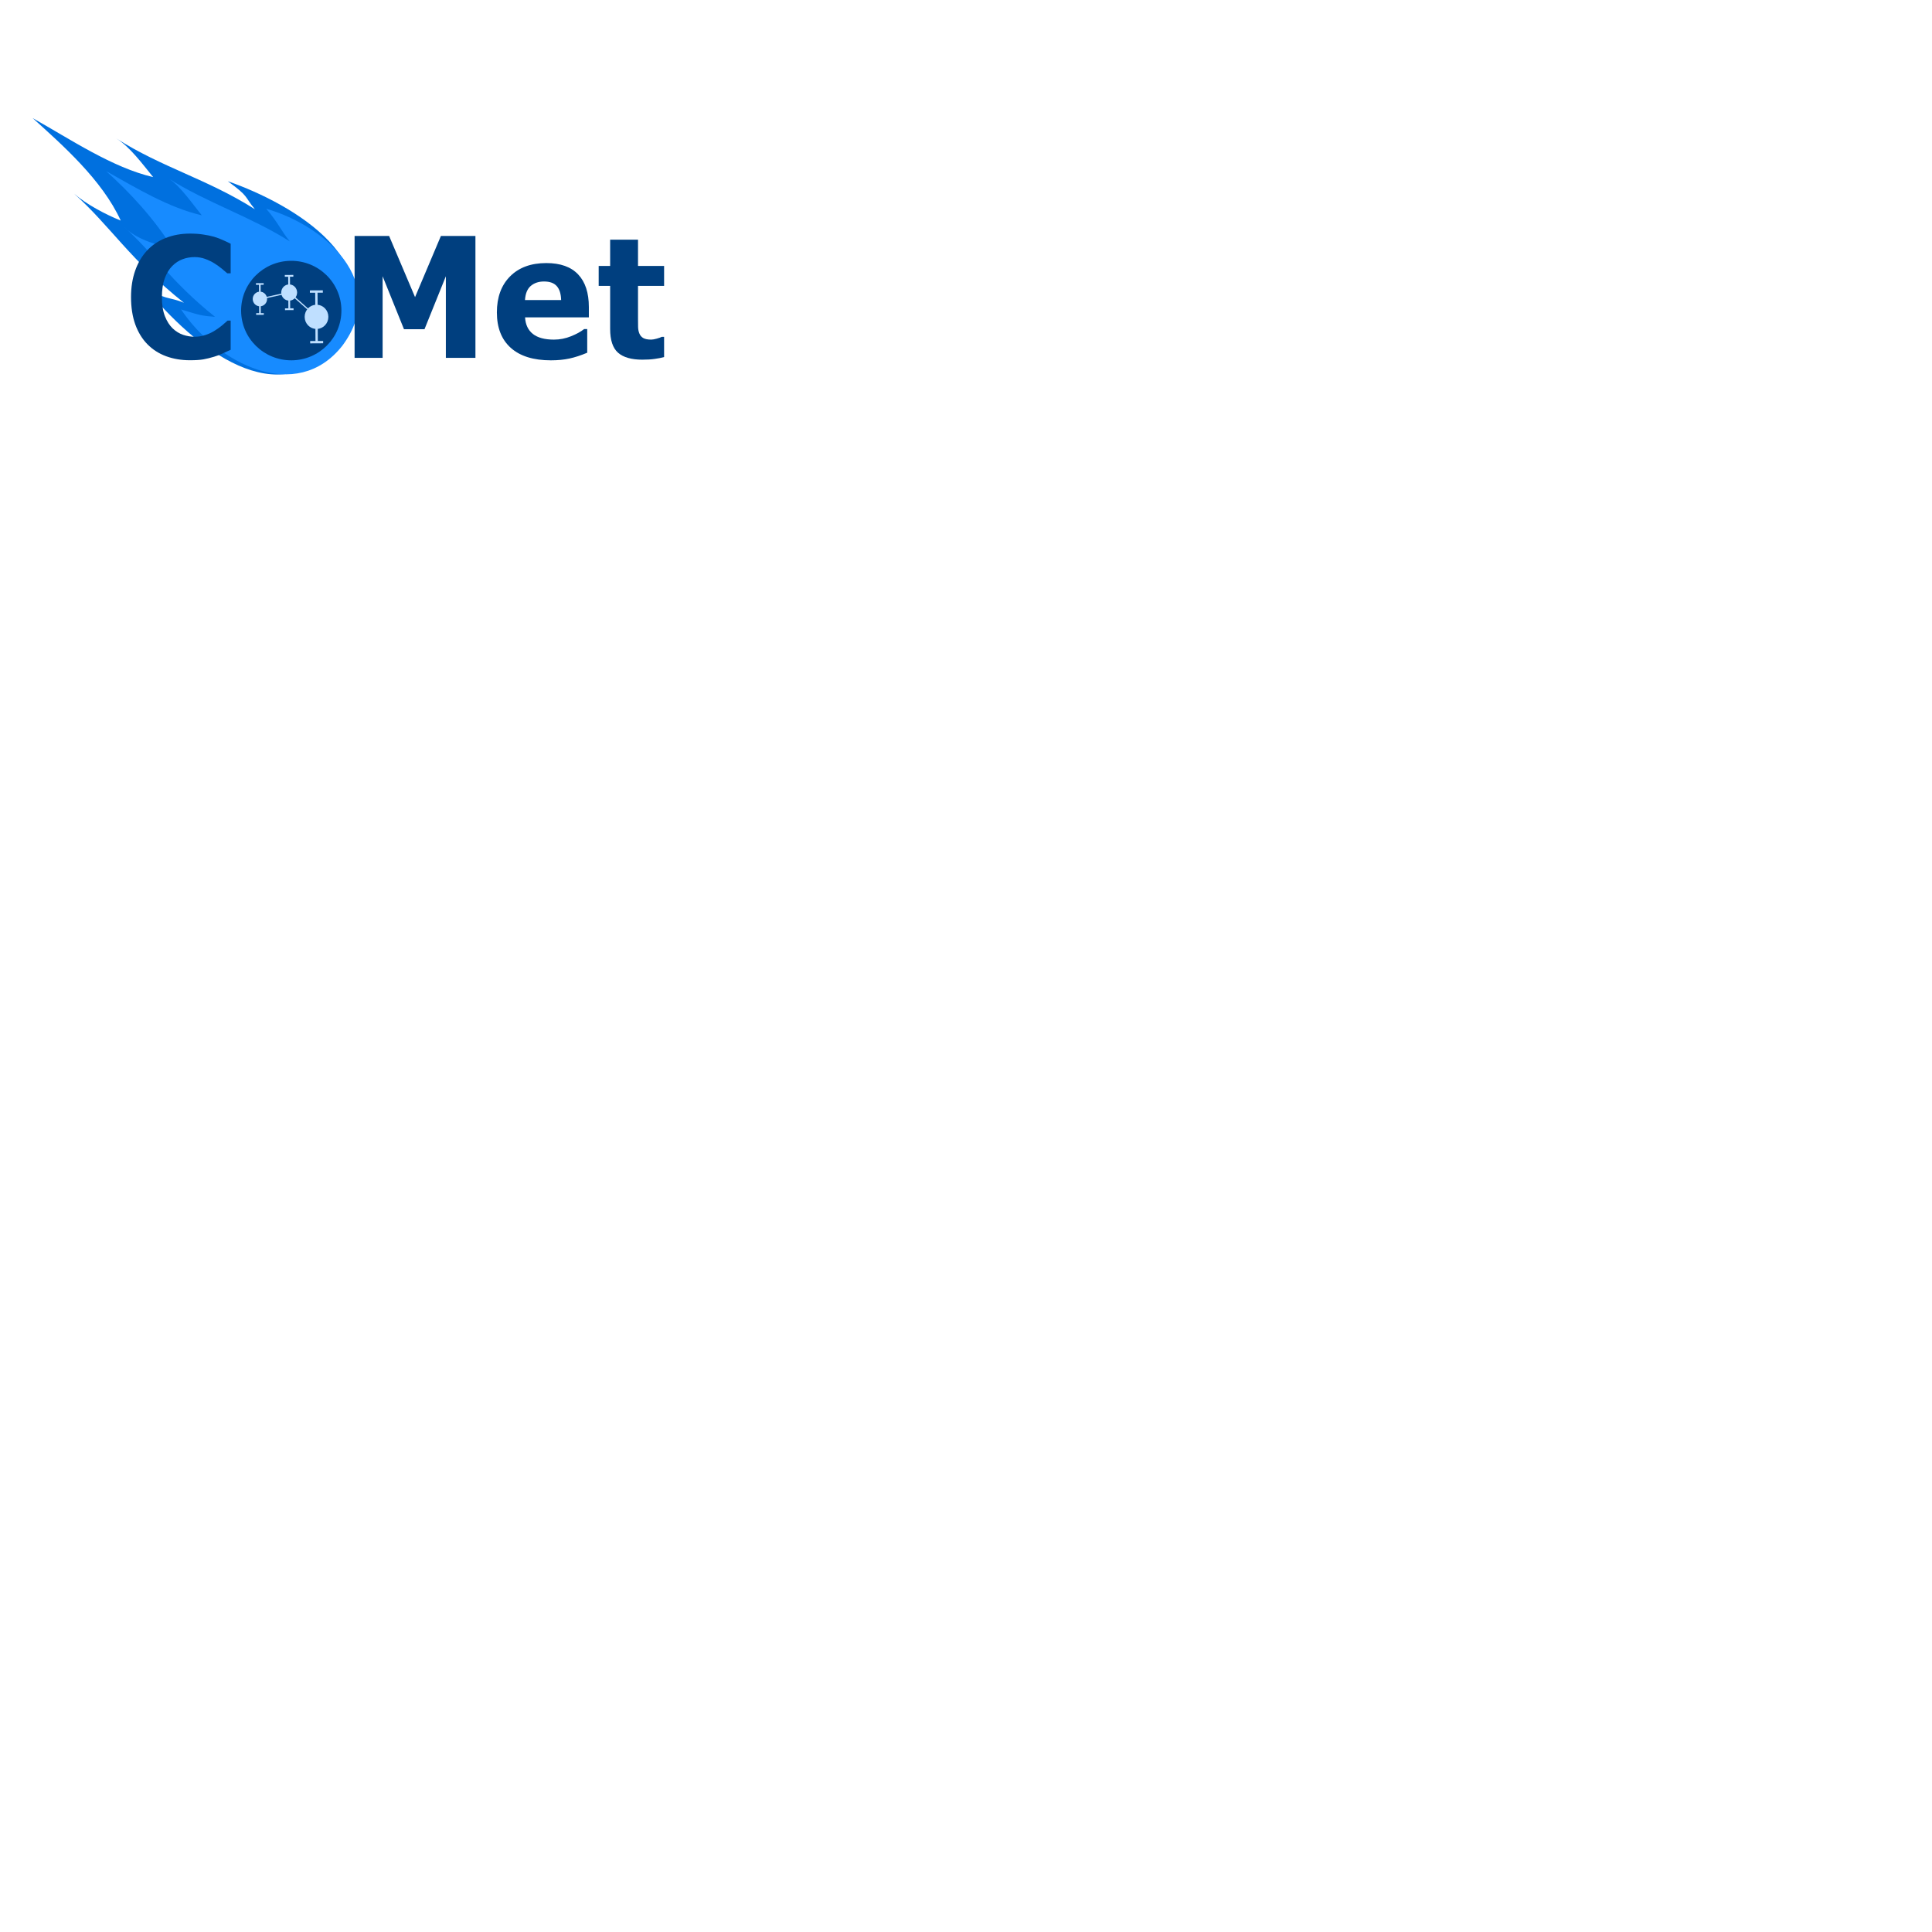
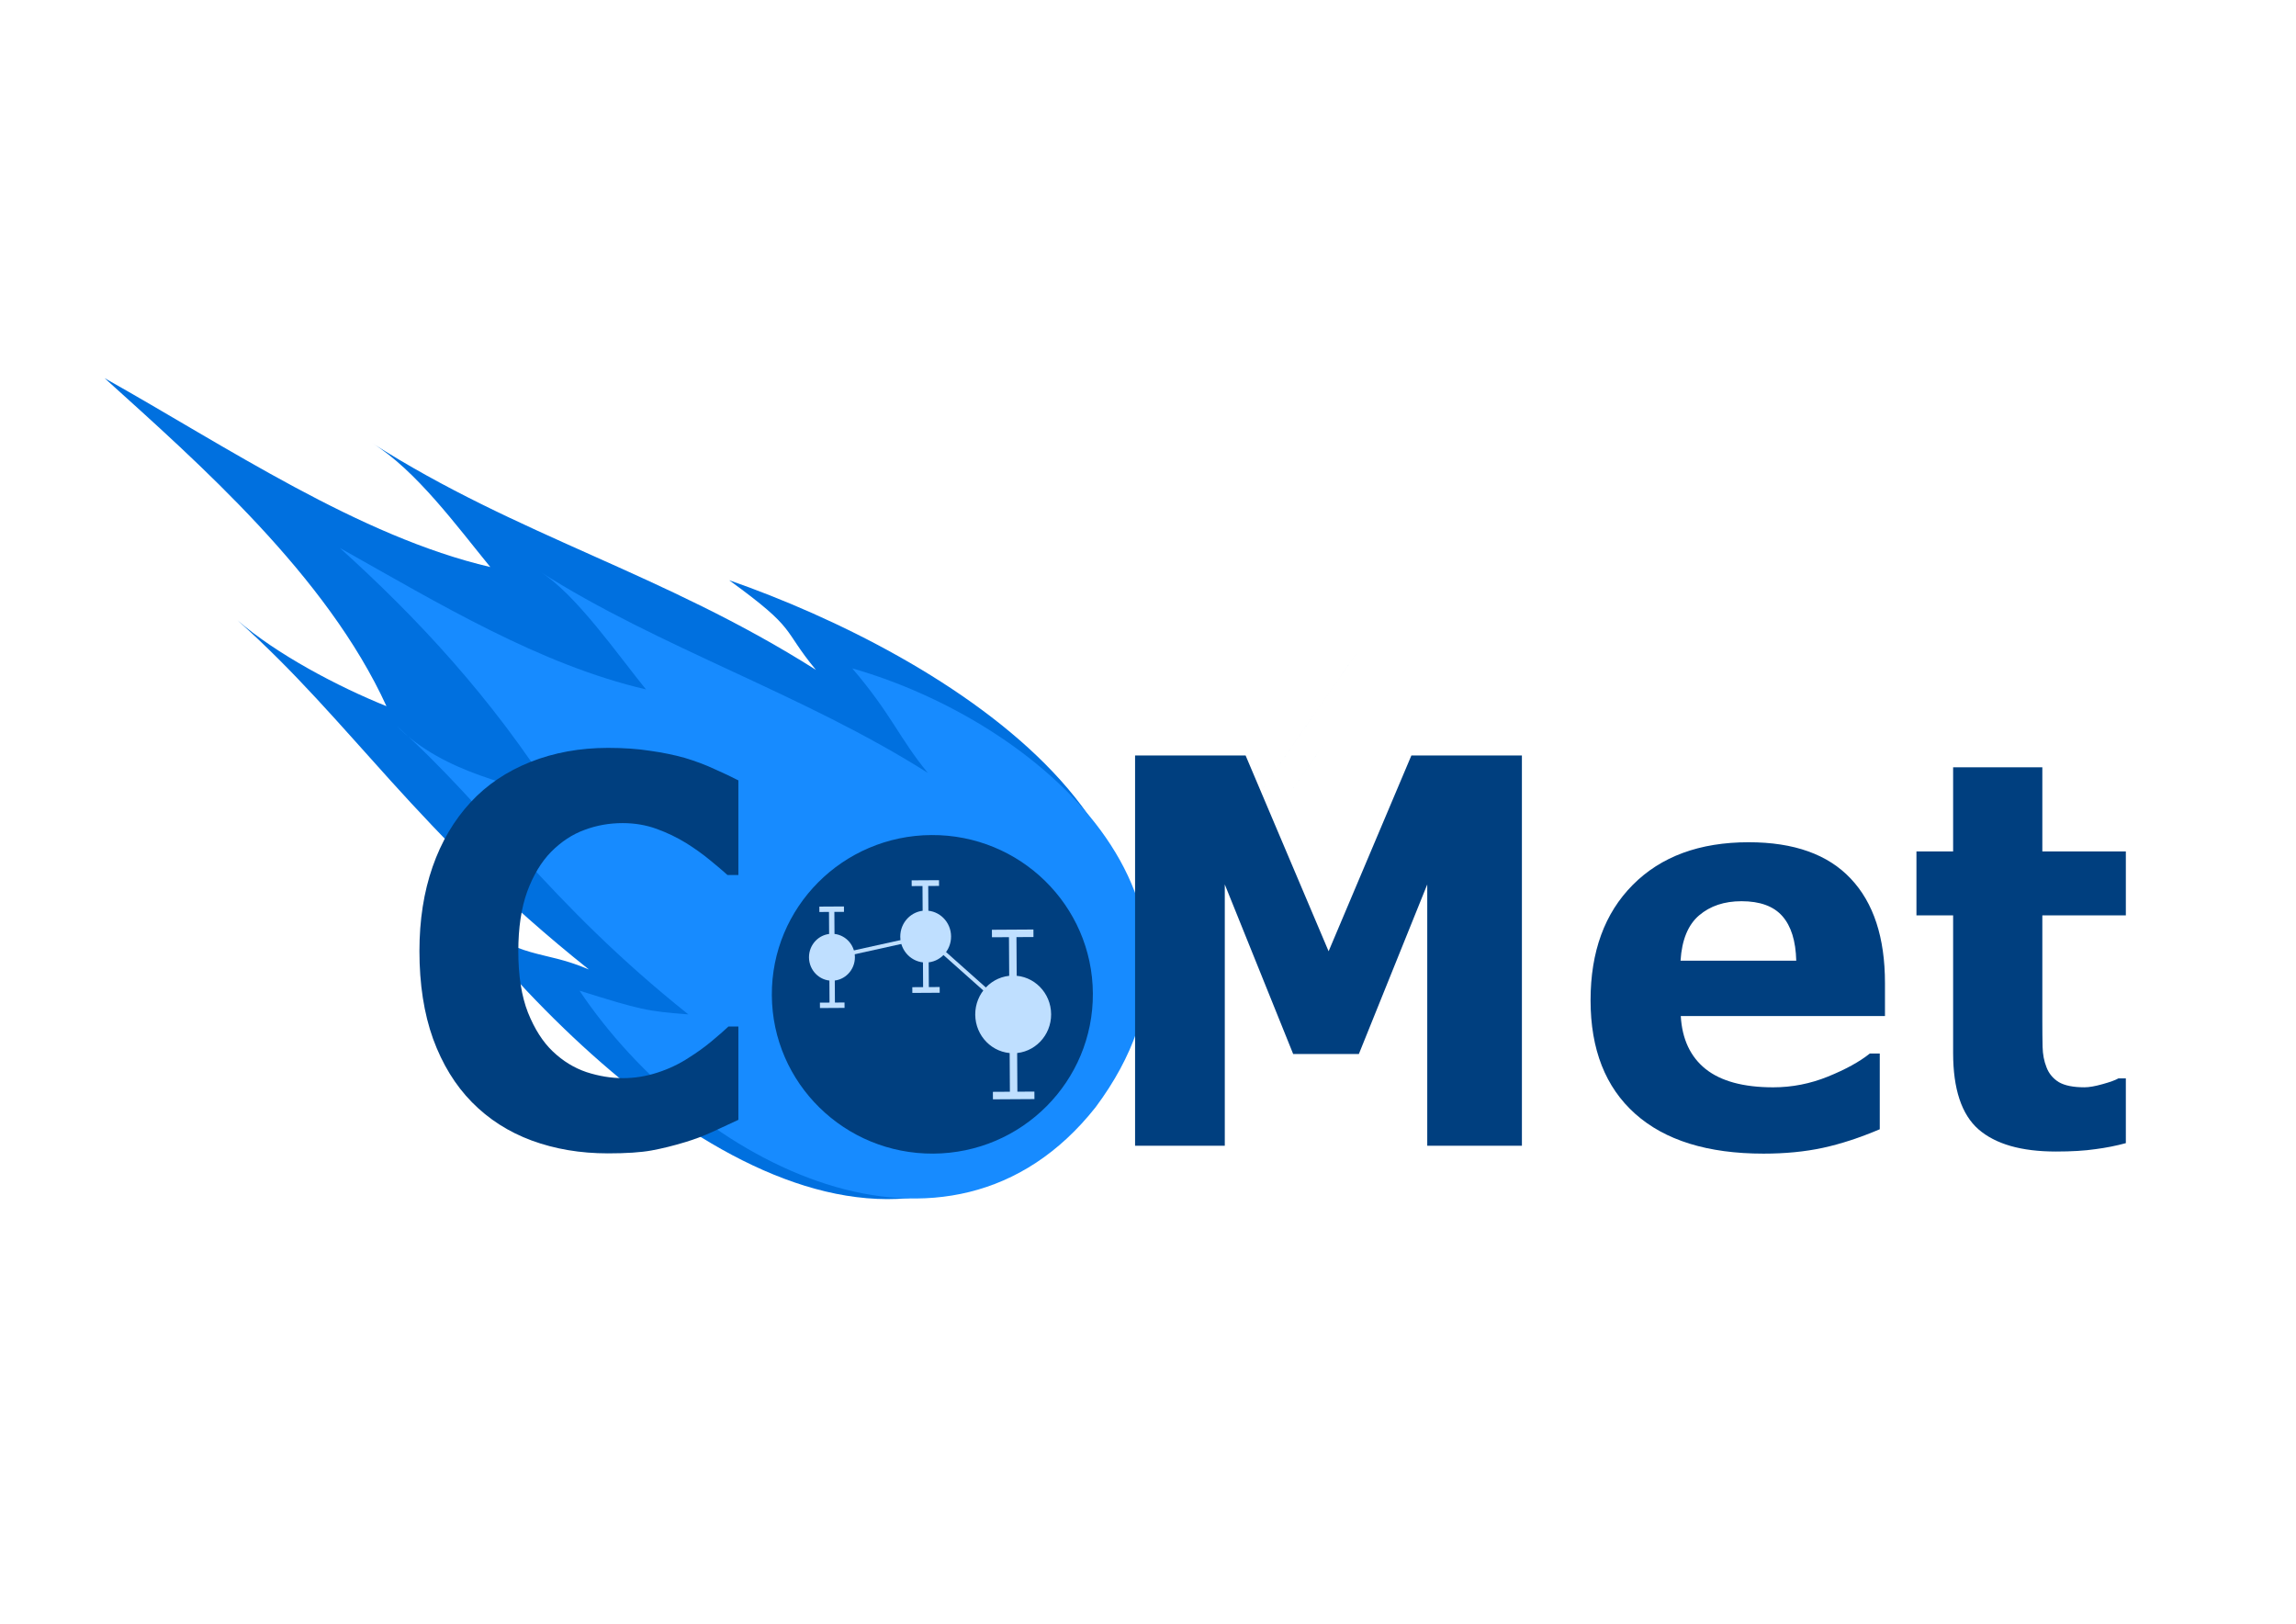
- <svg xmlns="http://www.w3.org/2000/svg" width="800px" height="800px" viewBox="0 0 800px 800px" version="1.1" id="svg909">
+ <svg xmlns="http://www.w3.org/2000/svg" width="297mm" height="210mm" viewBox="0 0 297 210" version="1.1" id="svg909">
  <defs id="defs903" />
  <g id="layer1">
    <path d="M 13.53,48.909 C 25.663,59.88 42.282,74.448 49.99,91.332 43.669,88.787 35.777,84.611 30.713,80.219 c 14.826,13.192 23.075,27.322 45.464,45.168 -6.341,-2.706 -8.283,-0.927 -16.715,-7.19 21.688,26.94 56.421,53.473 79.795,23.905 C 163.684,109.353 121.729,84.587 94.317,75.041 103.281,81.547 101.025,81.172 105.536,86.631 85.736,74.081 67.071,69.39 48.112,57.289 53.827,60.811 59.12,68.08 63.422,73.336 46.516,69.402 29.314,57.765 13.53,48.909 Z M 136.6,140.503 c 67.302,-96.953 33.651,-48.476 0,0 z" style="fill:#0070df;fill-opacity:1;stroke-width:0.237" id="path985" />
    <path d="m 43.96,70.869 c 9.864,8.919 19.566,19.214 28.047,32.613 -5.139,-2.069 -14.392,-3.248 -20.742,-9.633 12.054,10.725 19.575,22.836 37.777,37.345 -5.409,-0.423 -6.093,-0.569 -14.076,-3.063 15.102,22.545 47.753,39.111 66.755,15.073 19.858,-26.625 -7.612,-49.953 -31.476,-56.761 5.075,5.93 6.104,9.077 9.772,13.516 C 103.919,89.755 85.249,83.763 69.835,73.925 74.482,76.788 80.064,84.89 83.562,89.162 69.817,85.965 56.792,78.069 43.96,70.869 Z m 95.6,71.034 c 54.716,-78.821 27.358,-39.411 0,0 z" style="fill:#178bff;fill-opacity:1;stroke-width:0.193" id="path987" />
    <ellipse cy="129.314" cx="119.828" id="ellipse1542" style="opacity:0.999;fill:#003f7f;fill-opacity:1;stroke:none;stroke-width:0.812;stroke-linecap:round;stroke-linejoin:round;stroke-miterlimit:4;stroke-dasharray:none" transform="matrix(0.9999824,-0.00592983,0.00602374,0.9999819,0,0)" rx="20.764" ry="20.601" />
    <path d="m 128.438,141.696 5.37,-0.032 m -5.496,-20.93 5.37,-0.032 m -2.559,20.978 -0.126,-20.962 m 4.486,10.455 a 4.534,4.422 89.549 0 1 -4.395,4.56 4.534,4.422 89.549 0 1 -4.45,-4.508 4.534,4.422 89.549 0 1 4.395,-4.56 4.534,4.422 89.549 0 1 4.45,4.508" style="fill:#bfdfff;fill-opacity:1;stroke:#bfdfff;stroke-width:0.971;stroke-linecap:butt;stroke-linejoin:miter;stroke-miterlimit:4;stroke-dasharray:none;stroke-opacity:1" id="path992" />
    <path id="path994" style="fill:#bfdfff;fill-opacity:1;stroke:#bfdfff;stroke-width:0.742;stroke-linecap:butt;stroke-linejoin:miter;stroke-miterlimit:4;stroke-dasharray:none;stroke-opacity:1" d="m 118.014,128.047 3.539,-0.021 m -3.623,-13.796 3.539,-0.021 m -1.687,13.828 -0.083,-13.817 m 2.957,6.891 a 2.989,2.915 89.549 0 1 -2.897,3.006 2.989,2.915 89.549 0 1 -2.933,-2.971 2.989,2.915 89.549 0 1 2.897,-3.006 2.989,2.915 89.549 0 1 2.933,2.971" />
    <path d="m 106.064,130.025 3.182,-0.019 m -3.257,-12.403 3.182,-0.019 m -1.516,12.432 -0.075,-12.422 m 2.658,6.196 a 2.687,2.621 89.549 0 1 -2.605,2.702 2.687,2.621 89.549 0 1 -2.637,-2.671 2.687,2.621 89.549 0 1 2.605,-2.702 2.687,2.621 89.549 0 1 2.637,2.671" style="fill:#bfdfff;fill-opacity:1;stroke:#bfdfff;stroke-width:0.697;stroke-linecap:butt;stroke-linejoin:miter;stroke-miterlimit:4;stroke-dasharray:none;stroke-opacity:1" id="path996" />
    <path id="path998" d="m 131.059,131.2 -11.318,-10.072 -12.124,2.677" style="fill:none;stroke:#bfdfff;stroke-width:0.51;stroke-linecap:butt;stroke-linejoin:miter;stroke-miterlimit:4;stroke-dasharray:none;stroke-opacity:1" />
    <g style="font-style:normal;font-variant:normal;font-weight:bold;font-stretch:normal;font-size:67.512px;line-height:1.25;font-family:sans-serif;-inkscape-font-specification:'sans-serif, Bold';font-variant-ligatures:normal;font-variant-caps:normal;font-variant-numeric:normal;font-variant-east-asian:normal;opacity:0.999;fill:#003f7f;fill-opacity:1;stroke:none;stroke-width:0.703" id="text1548" transform="scale(0.9724301,1.028352)" aria-label="C  Met">
      <path id="path863" style="font-style:normal;font-variant:normal;font-weight:bold;font-stretch:normal;font-size:67.512px;font-family:sans-serif;-inkscape-font-specification:'sans-serif, Bold';font-variant-ligatures:normal;font-variant-caps:normal;font-variant-numeric:normal;font-variant-east-asian:normal;fill:#003f7f;fill-opacity:1;stroke-width:0.703" d="m 80.848,145.056 q -5.472,0 -10.12,-1.615 -4.615,-1.615 -7.945,-4.813 -3.329,-3.198 -5.176,-7.978 -1.813,-4.78 -1.813,-11.043 0,-5.835 1.747,-10.582 1.747,-4.747 5.077,-8.142 3.198,-3.264 7.912,-5.044 4.747,-1.78 10.351,-1.78 3.099,0 5.571,0.363 2.505,0.33 4.615,0.89 2.209,0.626 3.989,1.417 1.813,0.758 3.165,1.417 V 110.047 h -1.45 q -0.923,-0.791 -2.341,-1.879 -1.385,-1.088 -3.165,-2.143 -1.813,-1.055 -3.923,-1.78 -2.11,-0.725 -4.516,-0.725 -2.67,0 -5.077,0.857 -2.406,0.824 -4.45,2.769 -1.945,1.879 -3.165,4.978 -1.187,3.099 -1.187,7.516 0,4.615 1.286,7.714 1.319,3.099 3.297,4.879 2.011,1.813 4.483,2.604 2.472,0.758 4.879,0.758 2.308,0 4.549,-0.692 2.275,-0.692 4.187,-1.879 1.615,-0.956 3,-2.044 1.385,-1.088 2.275,-1.879 h 1.319 v 11.736 q -1.846,0.824 -3.527,1.549 -1.681,0.725 -3.527,1.253 -2.406,0.692 -4.516,1.055 -2.11,0.363 -5.802,0.363 z" />
      <path id="path865" style="font-style:normal;font-variant:normal;font-weight:bold;font-stretch:normal;font-size:67.512px;font-family:sans-serif;-inkscape-font-specification:'sans-serif, Bold';font-variant-ligatures:normal;font-variant-caps:normal;font-variant-numeric:normal;font-variant-east-asian:normal;fill:#003f7f;fill-opacity:1;stroke-width:0.703" d="m 202.45,144.1 h -12.593 v -32.866 l -9.098,21.328 h -8.736 l -9.098,-21.328 v 32.866 H 150.991 V 95.015 h 14.702 l 11.043,24.625 11.01,-24.625 h 14.702 z" />
      <path id="path867" style="font-style:normal;font-variant:normal;font-weight:bold;font-stretch:normal;font-size:67.512px;font-family:sans-serif;-inkscape-font-specification:'sans-serif, Bold';font-variant-ligatures:normal;font-variant-caps:normal;font-variant-numeric:normal;font-variant-east-asian:normal;fill:#003f7f;fill-opacity:1;stroke-width:0.703" d="m 250.744,127.783 h -27.163 q 0.264,4.351 3.297,6.659 3.066,2.308 8.999,2.308 3.758,0 7.285,-1.352 3.527,-1.352 5.571,-2.901 h 1.319 v 9.527 q -4.022,1.615 -7.582,2.341 -3.56,0.725 -7.879,0.725 -11.142,0 -17.076,-5.011 -5.934,-5.011 -5.934,-14.274 0,-9.164 5.604,-14.505 5.637,-5.373 15.428,-5.373 9.032,0 13.582,4.582 4.549,4.549 4.549,13.12 z m -11.801,-6.956 q -0.099,-3.725 -1.846,-5.604 -1.747,-1.879 -5.439,-1.879 -3.428,0 -5.637,1.78 -2.209,1.78 -2.472,5.703 z" />
      <path id="path869" style="font-style:normal;font-variant:normal;font-weight:bold;font-stretch:normal;font-size:67.512px;font-family:sans-serif;-inkscape-font-specification:'sans-serif, Bold';font-variant-ligatures:normal;font-variant-caps:normal;font-variant-numeric:normal;font-variant-east-asian:normal;fill:#003f7f;fill-opacity:1;stroke-width:0.703" d="m 282.786,143.771 q -1.912,0.494 -4.055,0.758 -2.143,0.297 -5.241,0.297 -6.923,0 -10.318,-2.802 -3.362,-2.802 -3.362,-9.593 v -17.307 h -4.879 v -8.043 h 4.879 V 96.499 h 11.867 v 10.582 h 11.109 v 8.043 h -11.109 v 13.12 q 0,1.945 0.033,3.395 0.033,1.45 0.527,2.604 0.462,1.154 1.615,1.846 1.187,0.659 3.428,0.659 0.923,0 2.406,-0.396 1.516,-0.396 2.11,-0.725 h 0.989 z" />
    </g>
  </g>
</svg>
